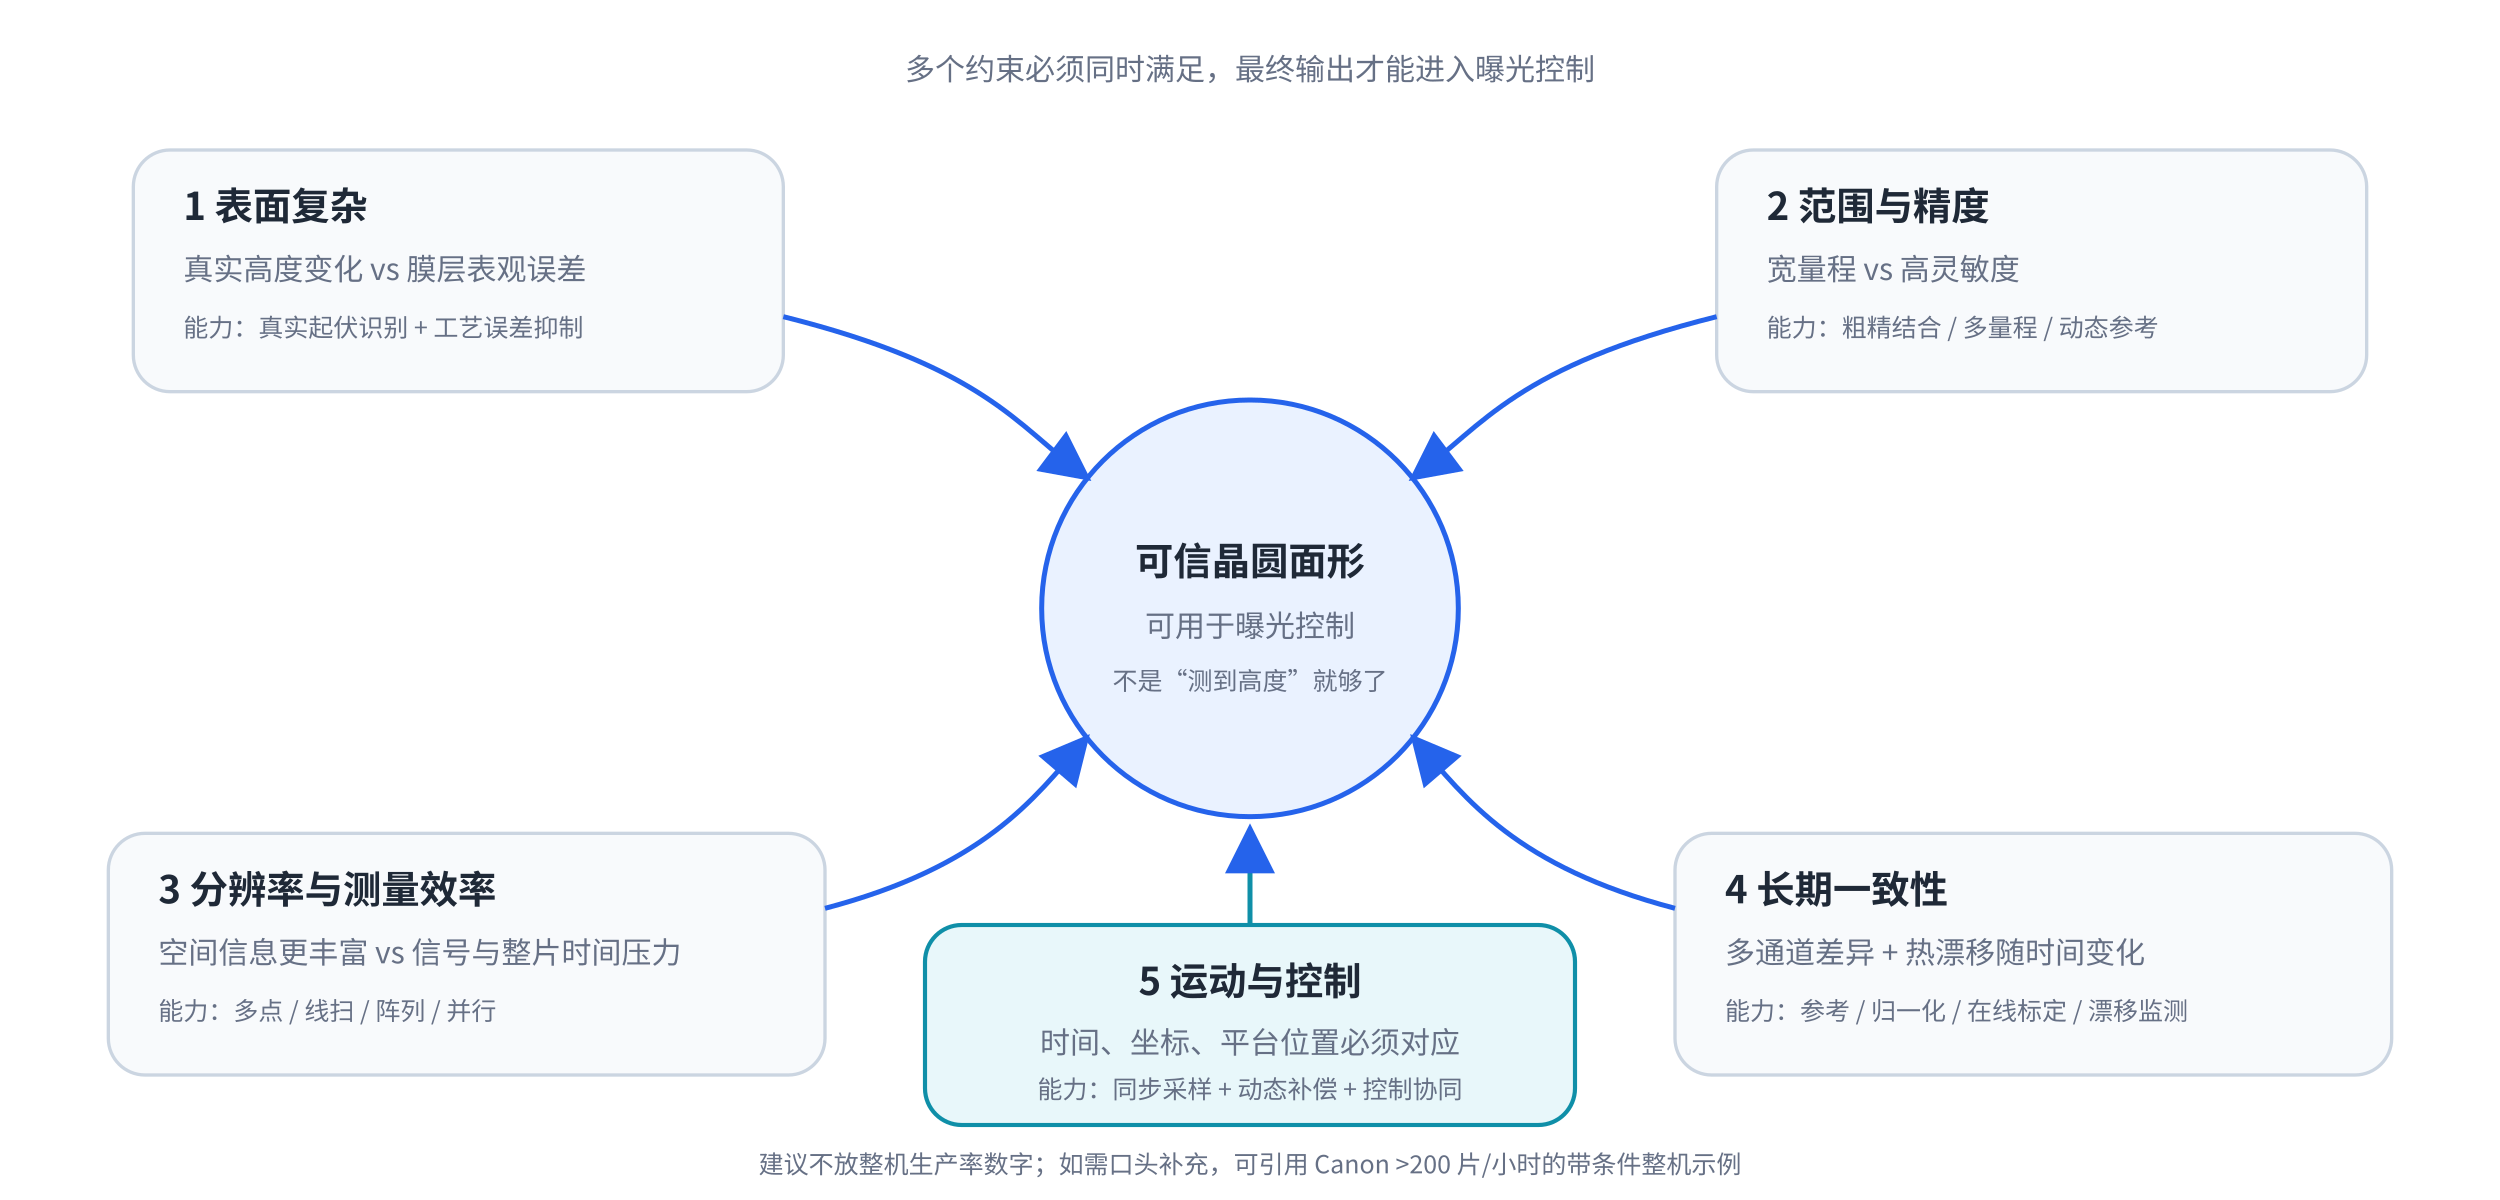
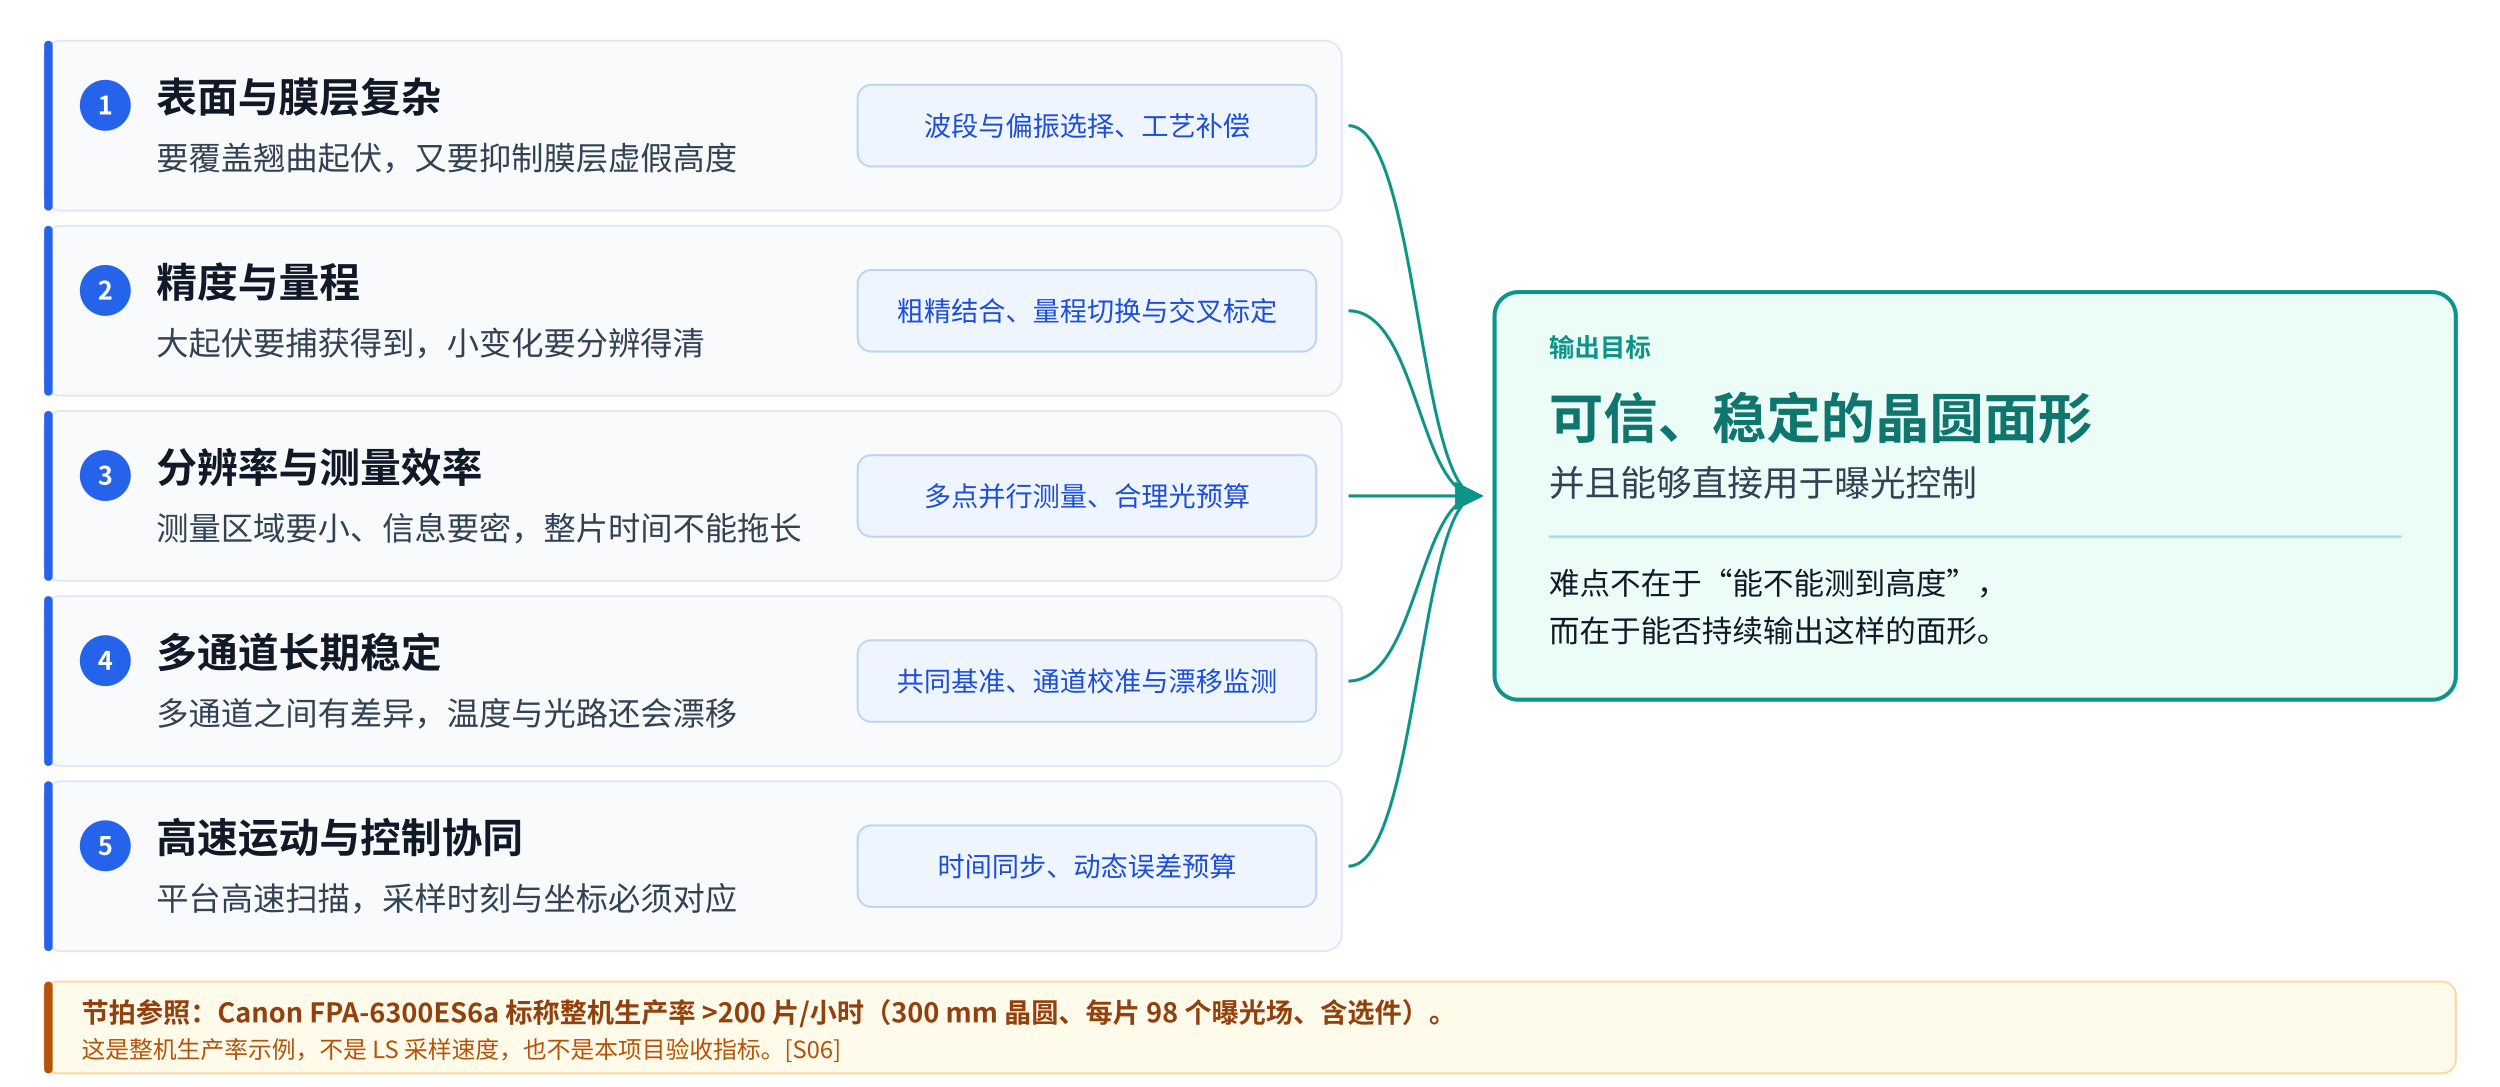
- <svg xmlns="http://www.w3.org/2000/svg" width="1500" height="720" viewBox="0 0 1500 720">
-   <rect width="1500" height="720" fill="#FFFFFF" />
+ <svg xmlns="http://www.w3.org/2000/svg" width="1472" height="640" viewBox="0 0 1472 640" font-family="'Noto Sans CJK SC','Source Han Sans SC','Microsoft YaHei','PingFang SC','WenQuanYi Zen Hei',sans-serif">
+   <rect x="0" y="0" width="1472" height="640" rx="0" fill="#FFFFFF" stroke="none" stroke-width="1" />
  <defs>
-     <marker id="arrow" markerWidth="10" markerHeight="10" refX="8" refY="5" orient="auto">
-       <path d="M0,0 L10,5 L0,10 z" fill="#2563EB" />
+     <marker id="02arrB" markerWidth="9" markerHeight="9" refX="7.2" refY="4.5" orient="auto">
+       <path d="M0,0 L9,4.5 L0,9 Z" fill="#2563EB" />
    </marker>
-     <marker id="arrowGray" markerWidth="10" markerHeight="10" refX="8" refY="5" orient="auto">
-       <path d="M0,0 L10,5 L0,10 z" fill="#475569" />
+     <marker id="02arrT" markerWidth="9" markerHeight="9" refX="7.2" refY="4.5" orient="auto">
+       <path d="M0,0 L9,4.5 L0,9 Z" fill="#0D9488" />
    </marker>
-     <style>
-     text { font-family:'Noto Sans CJK SC','Microsoft YaHei','PingFang SC','Arial',sans-serif; }
-     .title { font-size:30px; font-weight:700; fill:#1F2937; }
-     .label { font-size:23px; font-weight:700; fill:#1F2937; }
-     .small { font-size:18px; fill:#667085; }
-     .tiny { font-size:15px; fill:#667085; }
-   </style>
+     <marker id="02arrG" markerWidth="9" markerHeight="9" refX="7.2" refY="4.5" orient="auto">
+       <path d="M0,0 L9,4.5 L0,9 Z" fill="#94A3B8" />
+     </marker>
+     <marker id="02arrA" markerWidth="9" markerHeight="9" refX="7.2" refY="4.5" orient="auto">
+       <path d="M0,0 L9,4.5 L0,9 Z" fill="#B45309" />
+     </marker>
+     <marker id="02arrO" markerWidth="9" markerHeight="9" refX="7.2" refY="4.5" orient="auto">
+       <path d="M0,0 L9,4.5 L0,9 Z" fill="#EA580C" />
+     </marker>
+     <marker id="02dotB" markerWidth="7" markerHeight="7" refX="3.5" refY="3.5">
+       <circle cx="3.5" cy="3.5" r="3" fill="#2563EB" />
+     </marker>
  </defs>
-   <text x="750" y="48" text-anchor="middle" class="small">多个约束必须同时满足，最终输出才能进入曝光控制</text>
-   <circle cx="750" cy="365" r="125" fill="#EAF2FF" stroke="#2563EB" stroke-width="3" />
-   <text x="750" y="345" text-anchor="middle" class="label">可信晶圆面形</text>
-   <text x="750" y="382" text-anchor="middle" class="small">可用于曝光控制</text>
-   <text x="750" y="414" text-anchor="middle" class="tiny">不是“测到高度”就够了</text>
-   <rect x="80" y="90" width="390" height="145" rx="22" fill="#F8FAFC" stroke="#CBD5E1" stroke-width="2" />
-   <text x="110" y="132" class="label">1  表面复杂</text>
-   <text x="110" y="168" class="small">真实高度变化  vs  膜层表观误差</text>
-   <text x="110" y="202" class="tiny">能力：真实起伏识别 + 工艺误差抑制</text>
-   <rect x="1030" y="90" width="390" height="145" rx="22" fill="#F8FAFC" stroke="#CBD5E1" stroke-width="2" />
-   <text x="1060" y="132" class="label">2  范围与精度</text>
-   <text x="1060" y="168" class="small">宽量程  vs  高灵敏度</text>
-   <text x="1060" y="202" class="tiny">能力：粗精结合 / 多量程 / 动态参考</text>
-   <rect x="65" y="500" width="430" height="145" rx="22" fill="#F8FAFC" stroke="#CBD5E1" stroke-width="2" />
-   <text x="95" y="542" class="label">3  分辨率与测量效率</text>
-   <text x="95" y="578" class="small">空间信息更丰富  vs  信号与整片时间压力</text>
-   <text x="95" y="612" class="tiny">能力：多点 / 线扫 / 阵列 / 并行</text>
-   <rect x="1005" y="500" width="430" height="145" rx="22" fill="#F8FAFC" stroke="#CBD5E1" stroke-width="2" />
-   <text x="1035" y="542" class="label">4  长期一致性</text>
-   <text x="1035" y="578" class="small">多通道差异 + 热漂移随时间变化</text>
-   <text x="1035" y="612" class="tiny">能力：参考 / 归一化 / 在线标定 / 漂移监测</text>
-   <rect x="555" y="555" width="390" height="120" rx="22" fill="#E8F7FA" stroke="#0F8FA8" stroke-width="2.5" />
-   <text x="750" y="597" text-anchor="middle" class="label">5  运动与控制</text>
-   <text x="750" y="632" text-anchor="middle" class="small">时间、坐标、平台位置必须对应</text>
-   <text x="750" y="659" text-anchor="middle" class="tiny">能力：同步采样 + 动态补偿 + 控制协同</text>
-   <path d="M470 190 C590 220, 610 255, 650 285" fill="none" stroke="#2563EB" stroke-width="3" marker-end="url(#arrow)" />
-   <path d="M1030 190 C910 220, 890 255, 850 285" fill="none" stroke="#2563EB" stroke-width="3" marker-end="url(#arrow)" />
-   <path d="M495 545 C590 520, 620 480, 650 445" fill="none" stroke="#2563EB" stroke-width="3" marker-end="url(#arrow)" />
-   <path d="M1005 545 C910 520, 880 480, 850 445" fill="none" stroke="#2563EB" stroke-width="3" marker-end="url(#arrow)" />
-   <path d="M750 555 L750 500" fill="none" stroke="#0F8FA8" stroke-width="3" marker-end="url(#arrow)" />
-   <text x="750" y="704" text-anchor="middle" class="tiny">建议不放整机生产率数字；如需口头补充，可引用 Canon &gt;200 片/小时的带条件整机示例</text>
+   <rect x="26" y="24" width="764" height="100" rx="10" fill="#F8FAFC" stroke="#E2E8F0" stroke-width="1.2" />
+   <rect x="26" y="24" width="5" height="100" rx="2.5" fill="#2563EB" stroke="none" stroke-width="1" />
+   <circle cx="62" cy="62" r="15" fill="#2563EB" stroke="none" stroke-width="1" />
+   <text x="62" y="67.4" font-size="15" fill="#FFFFFF" font-weight="700" text-anchor="middle">1</text>
+   <text x="92" y="66" font-size="24" fill="#111827" font-weight="700" text-anchor="start">表面与膜层复杂</text>
+   <text x="92" y="100" font-size="19" fill="#334155" font-weight="400" text-anchor="start">要覆盖翘曲起伏，又要抑制膜层虚假高度</text>
+   <rect x="505" y="50" width="270" height="48" rx="8" fill="#EFF5FF" stroke="#BFD4F5" stroke-width="1.2" />
+   <text x="640" y="80" font-size="16" fill="#1D4ED8" font-weight="400" text-anchor="middle">波段与偏振选择、工艺补偿</text>
+   <rect x="26" y="133" width="764" height="100" rx="10" fill="#F8FAFC" stroke="#E2E8F0" stroke-width="1.2" />
+   <rect x="26" y="133" width="5" height="100" rx="2.5" fill="#2563EB" stroke="none" stroke-width="1" />
+   <circle cx="62" cy="171" r="15" fill="#2563EB" stroke="none" stroke-width="1" />
+   <text x="62" y="176.4" font-size="15" fill="#FFFFFF" font-weight="700" text-anchor="middle">2</text>
+   <text x="92" y="175" font-size="24" fill="#111827" font-weight="700" text-anchor="start">精度与量程</text>
+   <text x="92" y="209" font-size="19" fill="#334155" font-weight="400" text-anchor="start">大起伏要捕获得到，小变化要分辨得清</text>
+   <rect x="505" y="159" width="270" height="48" rx="8" fill="#EFF5FF" stroke="#BFD4F5" stroke-width="1.2" />
+   <text x="640" y="189" font-size="16" fill="#1D4ED8" font-weight="400" text-anchor="middle">粗精结合、量程切换与交叉标定</text>
+   <rect x="26" y="242" width="764" height="100" rx="10" fill="#F8FAFC" stroke="#E2E8F0" stroke-width="1.2" />
+   <rect x="26" y="242" width="5" height="100" rx="2.5" fill="#2563EB" stroke="none" stroke-width="1" />
+   <circle cx="62" cy="280" r="15" fill="#2563EB" stroke="none" stroke-width="1" />
+   <text x="62" y="285.4" font-size="15" fill="#FFFFFF" font-weight="700" text-anchor="middle">3</text>
+   <text x="92" y="284" font-size="24" fill="#111827" font-weight="700" text-anchor="start">分辨率与测量效率</text>
+   <text x="92" y="318" font-size="19" fill="#334155" font-weight="400" text-anchor="start">测量区域要小、信息要密，整片时间不能拖长</text>
+   <rect x="505" y="268" width="270" height="48" rx="8" fill="#EFF5FF" stroke="#BFD4F5" stroke-width="1.2" />
+   <text x="640" y="298" font-size="16" fill="#1D4ED8" font-weight="400" text-anchor="middle">多点并行测量、合理光预算</text>
+   <rect x="26" y="351" width="764" height="100" rx="10" fill="#F8FAFC" stroke="#E2E8F0" stroke-width="1.2" />
+   <rect x="26" y="351" width="5" height="100" rx="2.5" fill="#2563EB" stroke="none" stroke-width="1" />
+   <circle cx="62" cy="389" r="15" fill="#2563EB" stroke="none" stroke-width="1" />
+   <text x="62" y="394.4" font-size="15" fill="#FFFFFF" font-weight="700" text-anchor="middle">4</text>
+   <text x="92" y="393" font-size="24" fill="#111827" font-weight="700" text-anchor="start">多通道长期稳定</text>
+   <text x="92" y="427" font-size="19" fill="#334155" font-weight="400" text-anchor="start">多通道之间有差异，温度与光路还会漂移</text>
+   <rect x="505" y="377" width="270" height="48" rx="8" fill="#EFF5FF" stroke="#BFD4F5" stroke-width="1.2" />
+   <text x="640" y="407" font-size="16" fill="#1D4ED8" font-weight="400" text-anchor="middle">共同基准、通道校准与漂移监测</text>
+   <rect x="26" y="460" width="764" height="100" rx="10" fill="#F8FAFC" stroke="#E2E8F0" stroke-width="1.2" />
+   <rect x="26" y="460" width="5" height="100" rx="2.5" fill="#2563EB" stroke="none" stroke-width="1" />
+   <circle cx="62" cy="498" r="15" fill="#2563EB" stroke="none" stroke-width="1" />
+   <text x="62" y="503.4" font-size="15" fill="#FFFFFF" font-weight="700" text-anchor="middle">5</text>
+   <text x="92" y="502" font-size="24" fill="#111827" font-weight="700" text-anchor="start">高速运动与控制协同</text>
+   <text x="92" y="536" font-size="19" fill="#334155" font-weight="400" text-anchor="start">平台高速扫描，采样时刻与坐标必须对应</text>
+   <rect x="505" y="486" width="270" height="48" rx="8" fill="#EFF5FF" stroke="#BFD4F5" stroke-width="1.2" />
+   <text x="640" y="516" font-size="16" fill="#1D4ED8" font-weight="400" text-anchor="middle">时间同步、动态误差预算</text>
+   <path d="M 794 74 C 835 74 835 292 870 292" fill="none" stroke="#0D9488" stroke-width="1.8" marker-end="url(#02arrT)" />
+   <path d="M 794 183 C 835 183 835 292 870 292" fill="none" stroke="#0D9488" stroke-width="1.8" marker-end="url(#02arrT)" />
+   <path d="M 794 292 C 835 292 835 292 870 292" fill="none" stroke="#0D9488" stroke-width="1.8" marker-end="url(#02arrT)" />
+   <path d="M 794 401 C 835 401 835 292 870 292" fill="none" stroke="#0D9488" stroke-width="1.8" marker-end="url(#02arrT)" />
+   <path d="M 794 510 C 835 510 835 292 870 292" fill="none" stroke="#0D9488" stroke-width="1.8" marker-end="url(#02arrT)" />
+   <rect x="880" y="172" width="566" height="240" rx="14" fill="#ECFDF7" stroke="#0D9488" stroke-width="2.4" />
+   <text x="912" y="210" font-size="15" fill="#0D9488" font-weight="700" text-anchor="start">输出目标</text>
+   <text x="912" y="258" font-size="32" fill="#0F766E" font-weight="700" text-anchor="start">可信、稳定的晶圆面形</text>
+   <text x="912" y="292" font-size="21" fill="#334155" font-weight="400" text-anchor="start">并且能够直接用于曝光控制</text>
+   <line x1="912" y1="316" x2="1414" y2="316" stroke="#99E2D5" stroke-width="1.4" />
+   <text x="912" y="350" font-size="18" fill="#111827" font-weight="400" text-anchor="start">难点不在于“能不能测到高度”，</text>
+   <text x="912" y="378" font-size="18" fill="#111827" font-weight="400" text-anchor="start">而在于能否持续输出这样的面形。</text>
+   <rect x="26" y="578" width="1420" height="54" rx="8" fill="#FFFBEB" stroke="#FCD9A0" stroke-width="1.2" />
+   <rect x="26" y="578" width="5" height="54" rx="2.5" fill="#B45309" stroke="none" stroke-width="1" />
+   <text x="48" y="602" font-size="16" fill="#92400E" font-weight="700" text-anchor="start">节拍参照：Canon FPA-6300ES6a 标称整机生产率 &gt;200 片/小时（300 mm 晶圆、每片 98 个曝光场、含选件）。</text>
+   <text x="48" y="623" font-size="14" fill="#B45309" font-weight="400" text-anchor="start">这是整机生产率示例，不是 LS 采样速度，也不是本项目验收指标。[S06]</text>
</svg>
